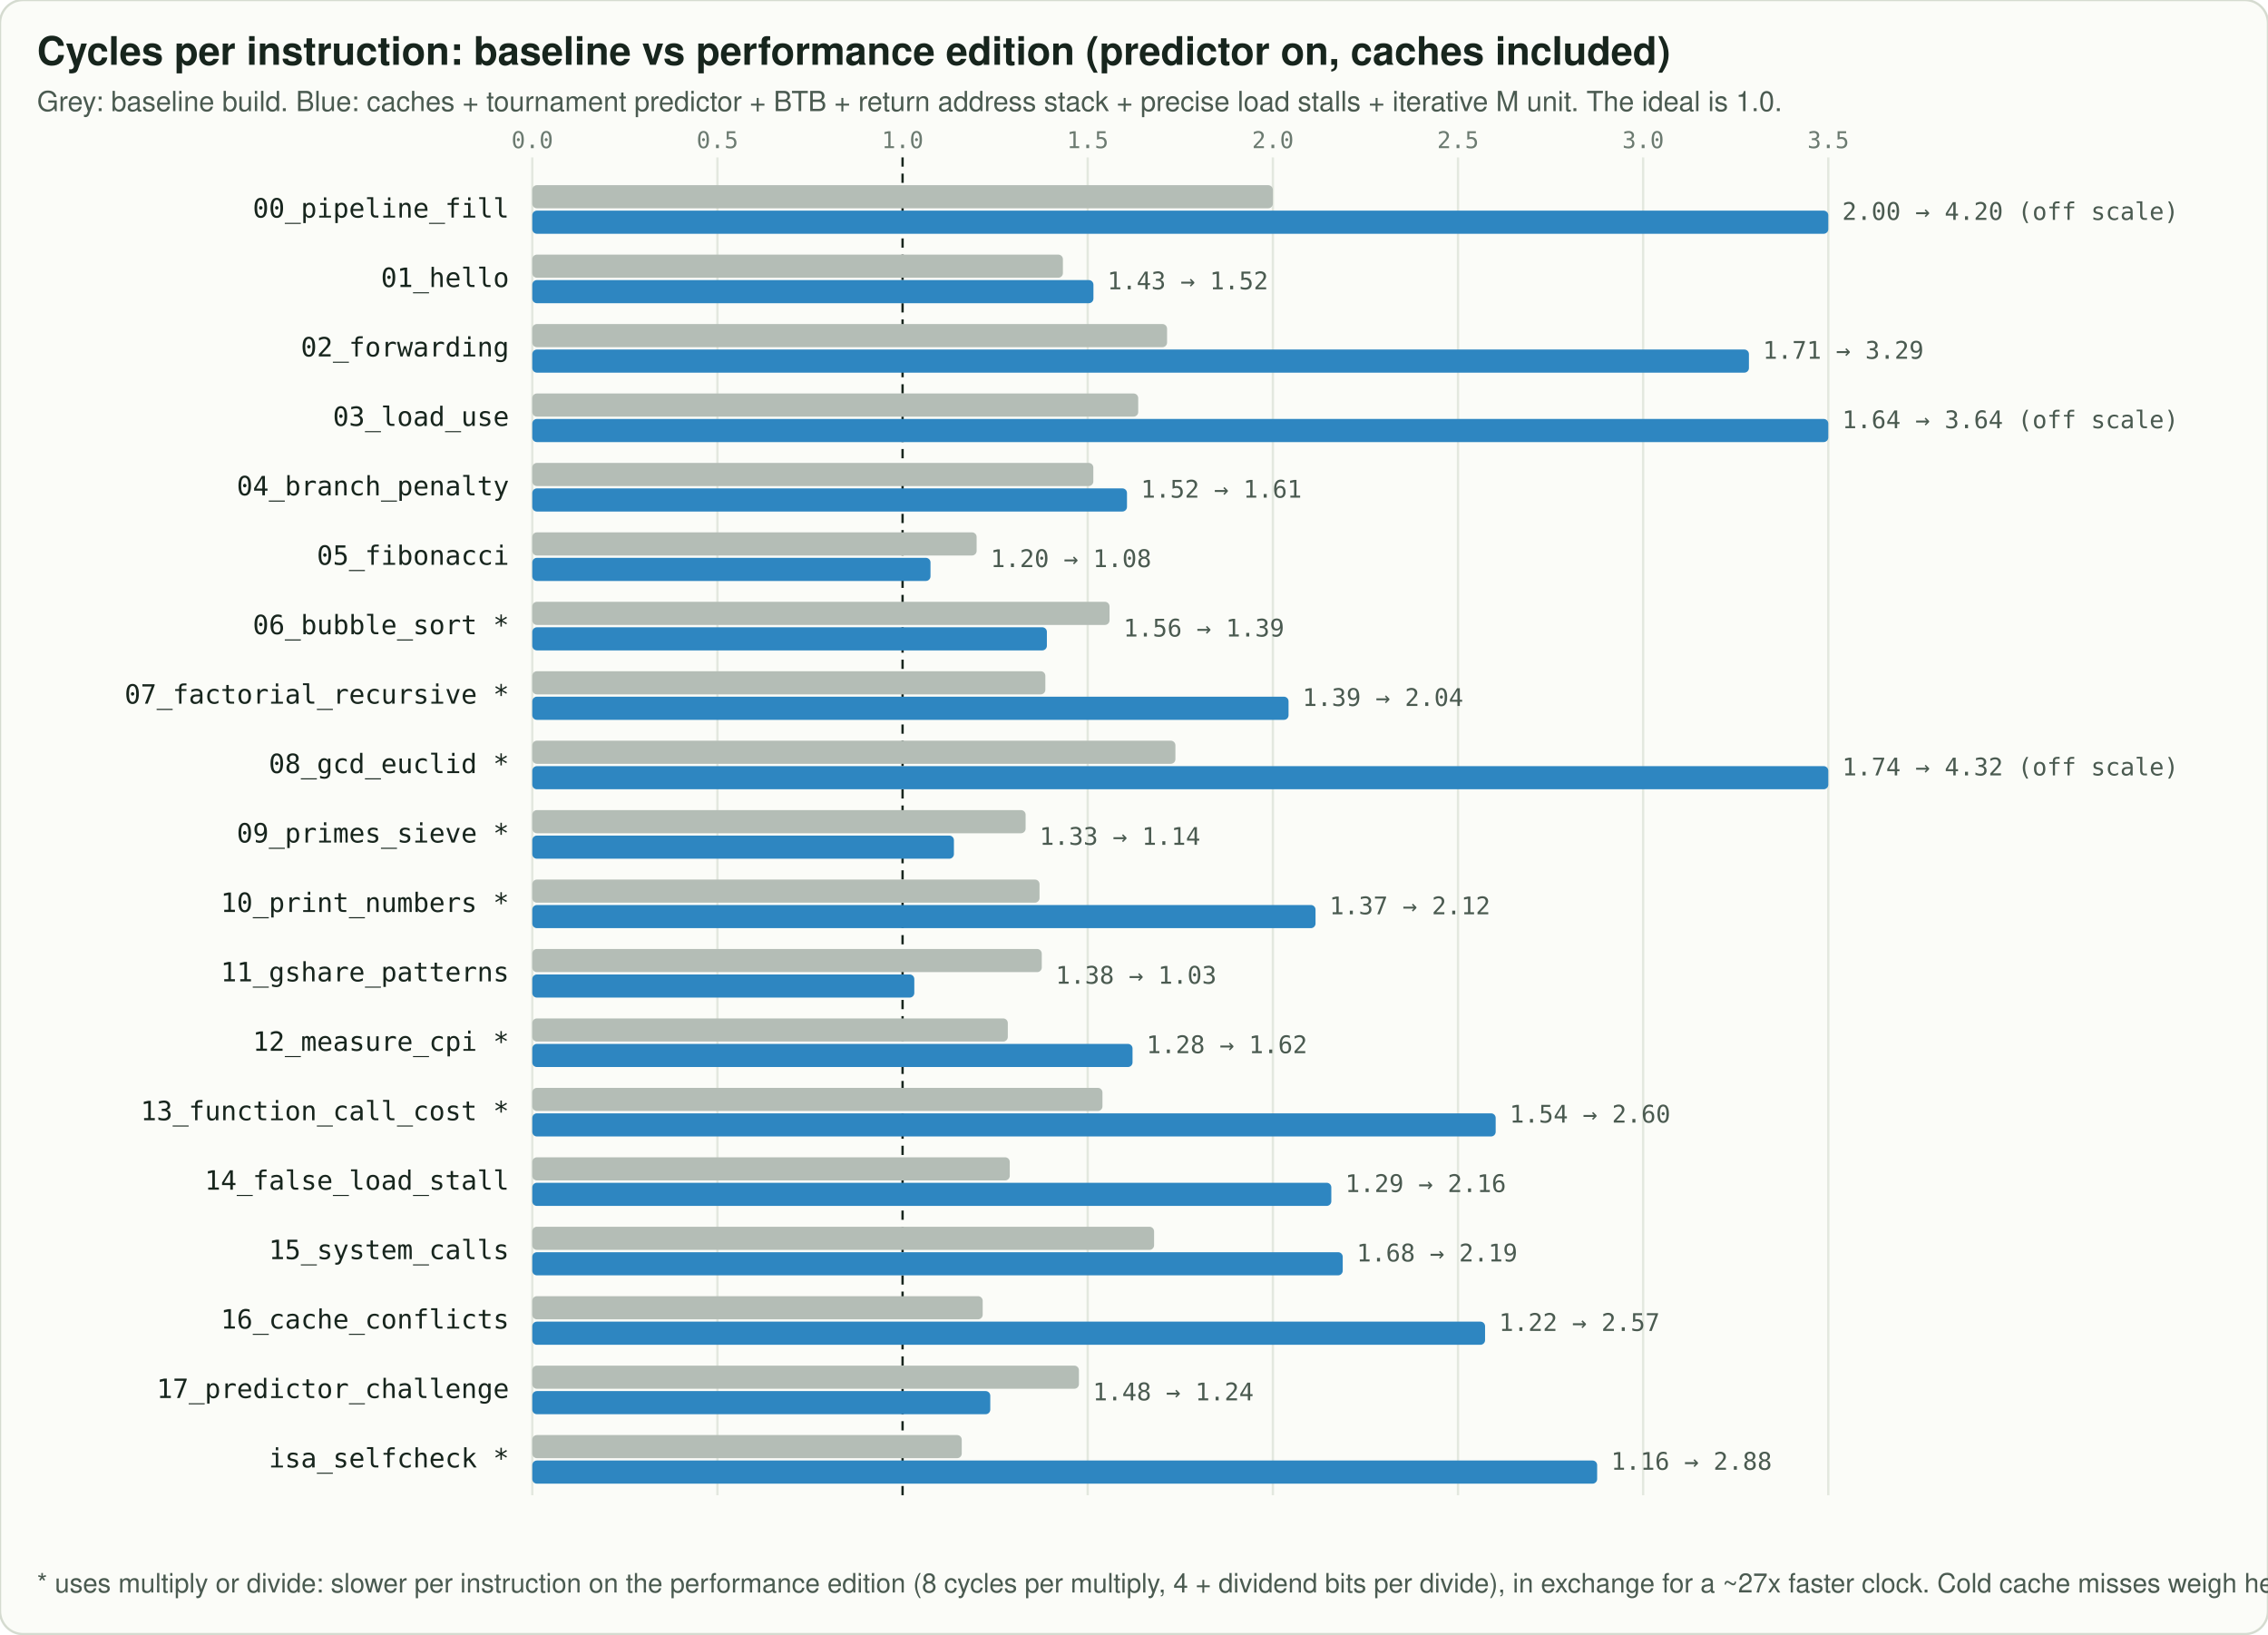
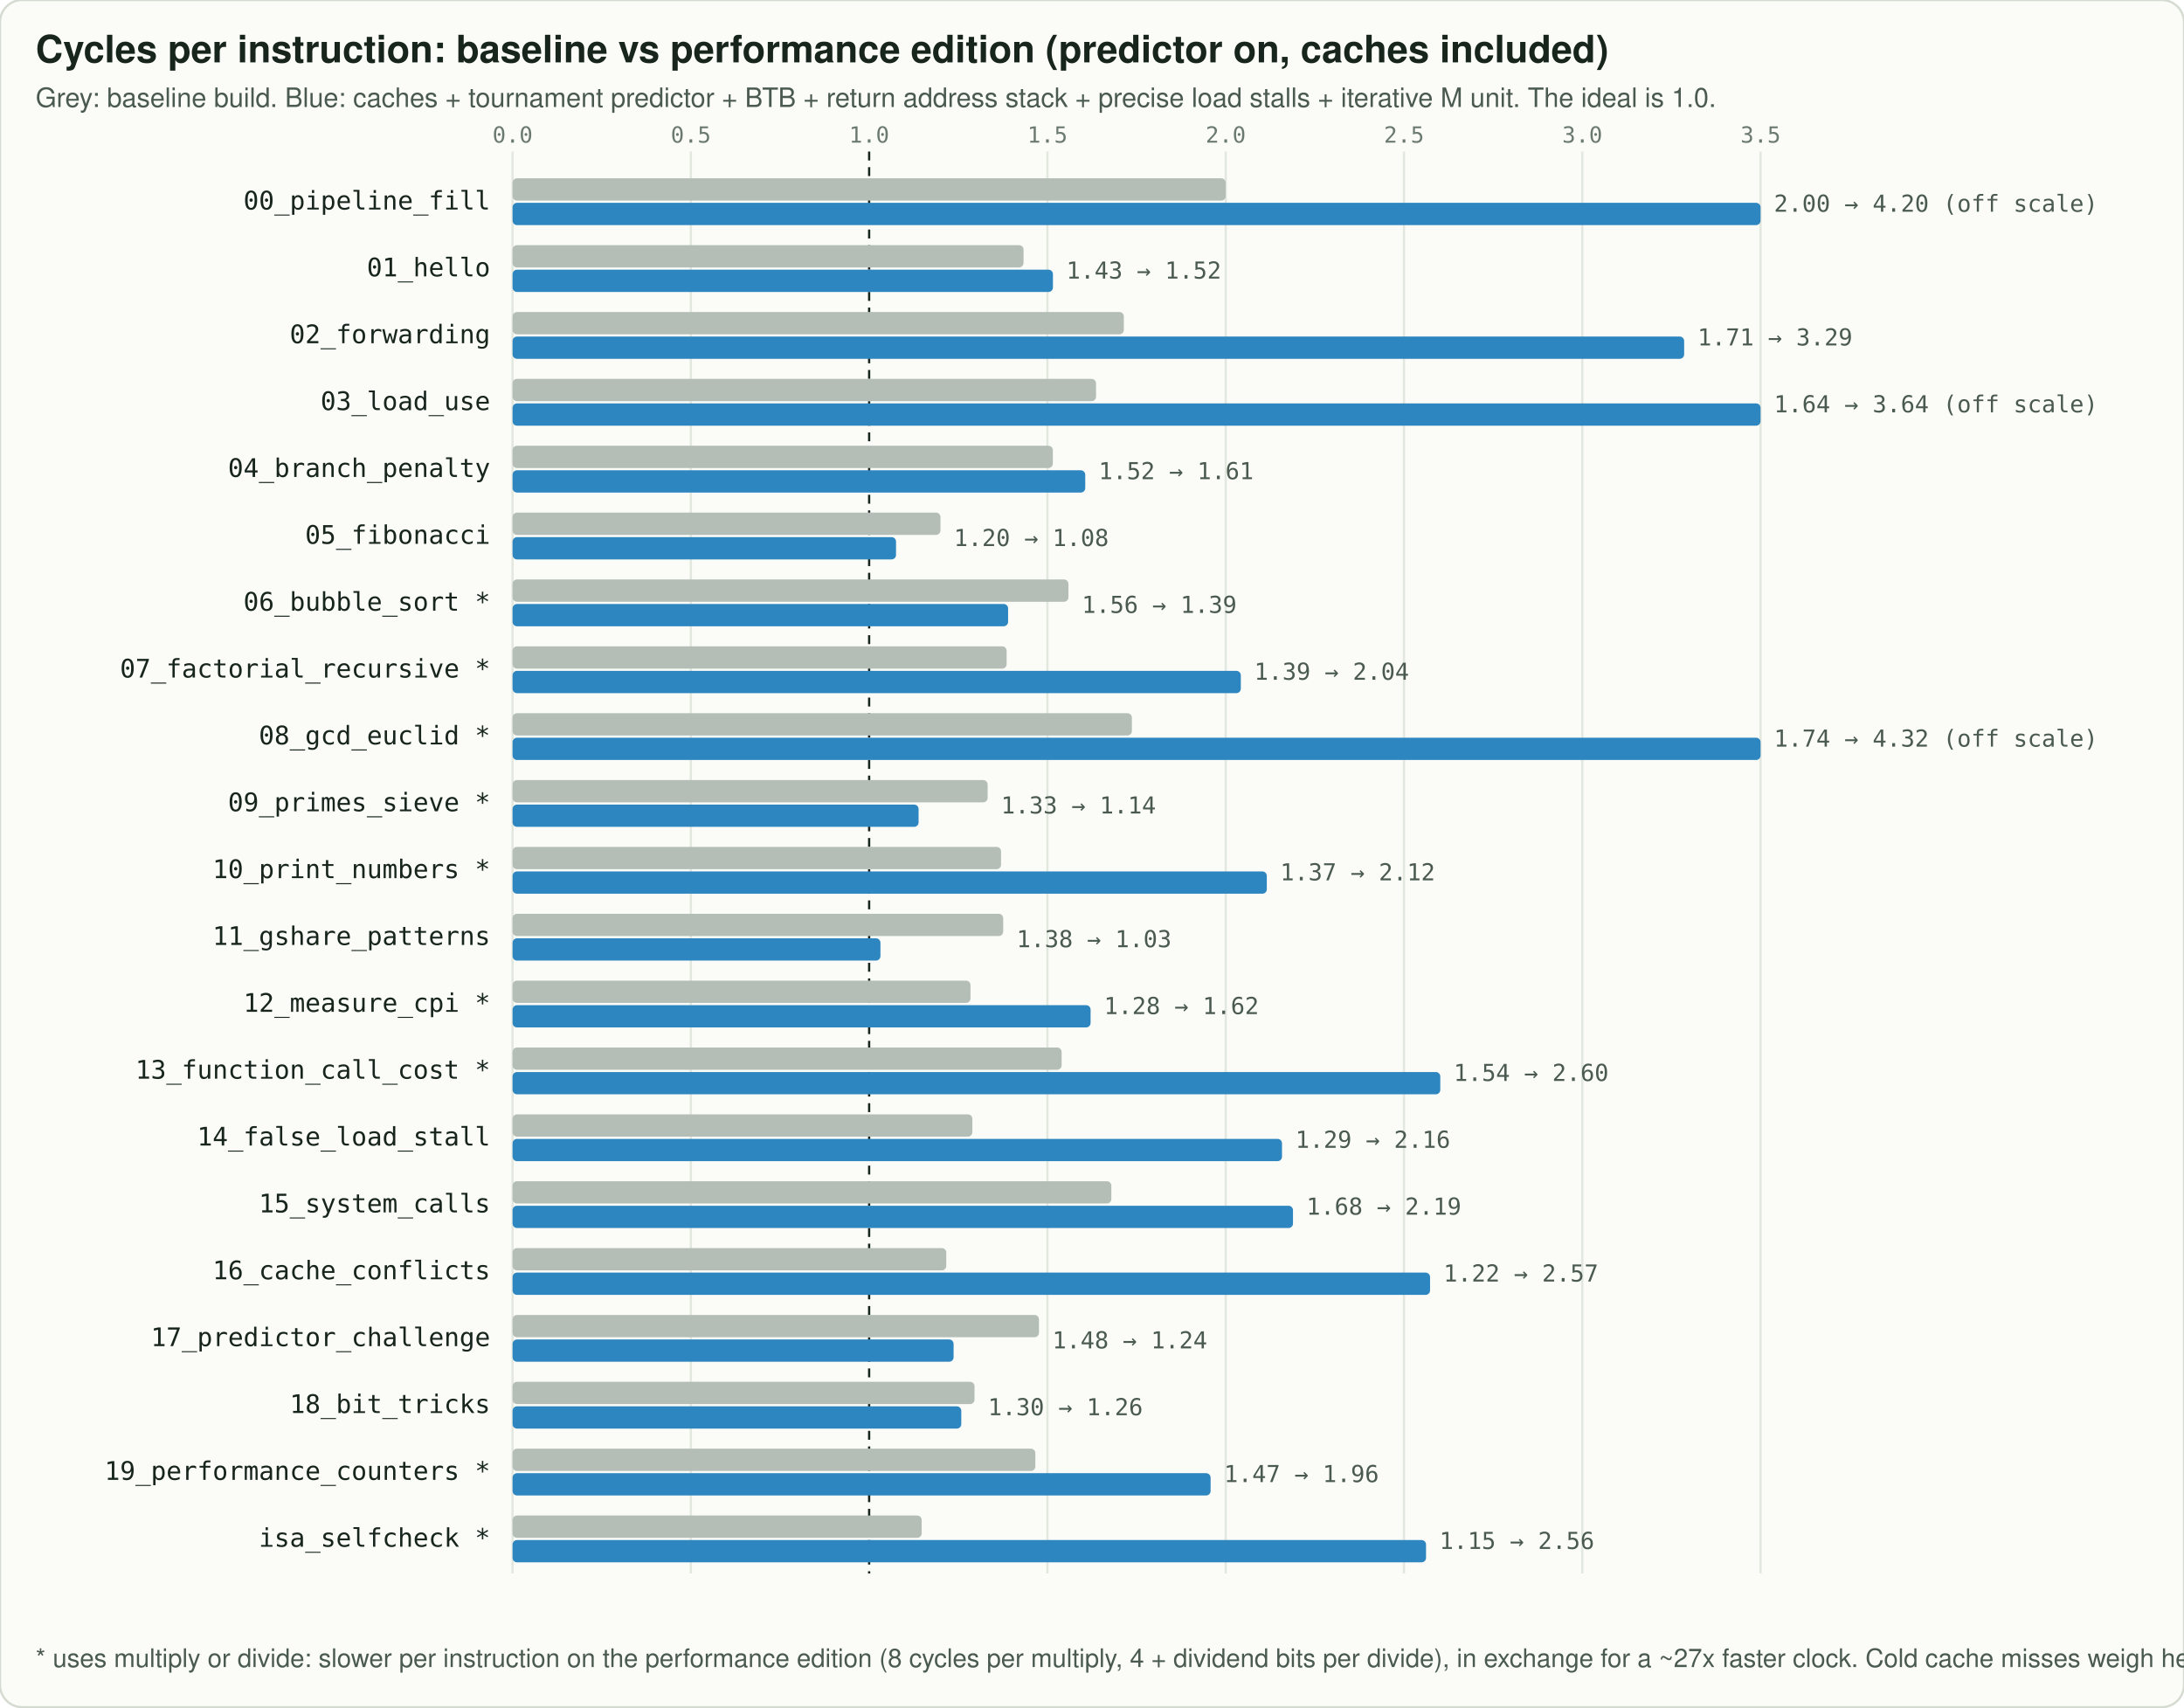
- <svg xmlns="http://www.w3.org/2000/svg" viewBox="0 0 980 706" width="980" height="706">
+ <svg xmlns="http://www.w3.org/2000/svg" viewBox="0 0 980 766" width="980" height="766">
  <rect width="100%" height="100%" rx="10" fill="#FBFCF8" stroke="#D5DBD0" />
  <text x="16" y="28" font-family="'IBM Plex Sans','Segoe UI',Helvetica,Arial,sans-serif" font-size="17" font-weight="600" fill="#17251D">Cycles per instruction: baseline vs performance edition (predictor on, caches included)</text>
  <text x="16" y="48" font-family="'IBM Plex Sans','Segoe UI',Helvetica,Arial,sans-serif" font-size="12" fill="#4A5A50">Grey: baseline build. Blue: caches + tournament predictor + BTB + return address stack + precise load stalls + iterative M unit. The ideal is 1.0.</text>
-   <line x1="230" x2="230" y1="68" y2="646" stroke="#E3E8DF" />
+   <line x1="230" x2="230" y1="68" y2="706" stroke="#E3E8DF" />
  <text x="230" y="64" font-family="'IBM Plex Mono',Consolas,monospace" font-size="10" fill="#6B7A70" text-anchor="middle">0.0</text>
-   <line x1="310" x2="310" y1="68" y2="646" stroke="#E3E8DF" />
+   <line x1="310" x2="310" y1="68" y2="706" stroke="#E3E8DF" />
  <text x="310" y="64" font-family="'IBM Plex Mono',Consolas,monospace" font-size="10" fill="#6B7A70" text-anchor="middle">0.5</text>
-   <line x1="390" x2="390" y1="68" y2="646" stroke="#17251D" stroke-dasharray="4 3" />
+   <line x1="390" x2="390" y1="68" y2="706" stroke="#17251D" stroke-dasharray="4 3" />
  <text x="390" y="64" font-family="'IBM Plex Mono',Consolas,monospace" font-size="10" fill="#6B7A70" text-anchor="middle">1.0</text>
-   <line x1="470" x2="470" y1="68" y2="646" stroke="#E3E8DF" />
+   <line x1="470" x2="470" y1="68" y2="706" stroke="#E3E8DF" />
  <text x="470" y="64" font-family="'IBM Plex Mono',Consolas,monospace" font-size="10" fill="#6B7A70" text-anchor="middle">1.5</text>
-   <line x1="550" x2="550" y1="68" y2="646" stroke="#E3E8DF" />
+   <line x1="550" x2="550" y1="68" y2="706" stroke="#E3E8DF" />
  <text x="550" y="64" font-family="'IBM Plex Mono',Consolas,monospace" font-size="10" fill="#6B7A70" text-anchor="middle">2.0</text>
-   <line x1="630" x2="630" y1="68" y2="646" stroke="#E3E8DF" />
+   <line x1="630" x2="630" y1="68" y2="706" stroke="#E3E8DF" />
  <text x="630" y="64" font-family="'IBM Plex Mono',Consolas,monospace" font-size="10" fill="#6B7A70" text-anchor="middle">2.5</text>
-   <line x1="710" x2="710" y1="68" y2="646" stroke="#E3E8DF" />
+   <line x1="710" x2="710" y1="68" y2="706" stroke="#E3E8DF" />
  <text x="710" y="64" font-family="'IBM Plex Mono',Consolas,monospace" font-size="10" fill="#6B7A70" text-anchor="middle">3.0</text>
-   <line x1="790" x2="790" y1="68" y2="646" stroke="#E3E8DF" />
+   <line x1="790" x2="790" y1="68" y2="706" stroke="#E3E8DF" />
  <text x="790" y="64" font-family="'IBM Plex Mono',Consolas,monospace" font-size="10" fill="#6B7A70" text-anchor="middle">3.5</text>
  <text x="220" y="94" font-family="'IBM Plex Mono',Consolas,monospace" font-size="11.5" fill="#17251D" text-anchor="end">00_pipeline_fill</text>
  <rect x="230" y="80" width="320" height="10" rx="2" fill="#B4BDB6" />
  <rect x="230" y="91" width="560" height="10" rx="2" fill="#2E86C1" />
  <text x="796" y="95" font-family="'IBM Plex Mono',Consolas,monospace" font-size="10.5" fill="#4A5A50">2.00 → 4.20 (off scale)</text>
  <text x="220" y="124" font-family="'IBM Plex Mono',Consolas,monospace" font-size="11.5" fill="#17251D" text-anchor="end">01_hello</text>
  <rect x="230" y="110" width="229.278" height="10" rx="2" fill="#B4BDB6" />
  <rect x="230" y="121" width="242.474" height="10" rx="2" fill="#2E86C1" />
  <text x="478.474" y="125" font-family="'IBM Plex Mono',Consolas,monospace" font-size="10.5" fill="#4A5A50">1.43 → 1.52</text>
  <text x="220" y="154" font-family="'IBM Plex Mono',Consolas,monospace" font-size="11.5" fill="#17251D" text-anchor="end">02_forwarding</text>
  <rect x="230" y="140" width="274.286" height="10" rx="2" fill="#B4BDB6" />
  <rect x="230" y="151" width="525.714" height="10" rx="2" fill="#2E86C1" />
  <text x="761.714" y="155" font-family="'IBM Plex Mono',Consolas,monospace" font-size="10.5" fill="#4A5A50">1.71 → 3.29</text>
  <text x="220" y="184" font-family="'IBM Plex Mono',Consolas,monospace" font-size="11.5" fill="#17251D" text-anchor="end">03_load_use</text>
  <rect x="230" y="170" width="261.818" height="10" rx="2" fill="#B4BDB6" />
  <rect x="230" y="181" width="560" height="10" rx="2" fill="#2E86C1" />
  <text x="796" y="185" font-family="'IBM Plex Mono',Consolas,monospace" font-size="10.5" fill="#4A5A50">1.64 → 3.64 (off scale)</text>
  <text x="220" y="214" font-family="'IBM Plex Mono',Consolas,monospace" font-size="11.5" fill="#17251D" text-anchor="end">04_branch_penalty</text>
  <rect x="230" y="200" width="242.424" height="10" rx="2" fill="#B4BDB6" />
  <rect x="230" y="211" width="256.97" height="10" rx="2" fill="#2E86C1" />
  <text x="492.97" y="215" font-family="'IBM Plex Mono',Consolas,monospace" font-size="10.5" fill="#4A5A50">1.52 → 1.61</text>
  <text x="220" y="244" font-family="'IBM Plex Mono',Consolas,monospace" font-size="11.5" fill="#17251D" text-anchor="end">05_fibonacci</text>
  <rect x="230" y="230" width="192" height="10" rx="2" fill="#B4BDB6" />
  <rect x="230" y="241" width="172.066" height="10" rx="2" fill="#2E86C1" />
  <text x="428" y="245" font-family="'IBM Plex Mono',Consolas,monospace" font-size="10.5" fill="#4A5A50">1.20 → 1.08</text>
  <text x="220" y="274" font-family="'IBM Plex Mono',Consolas,monospace" font-size="11.5" fill="#17251D" text-anchor="end">06_bubble_sort *</text>
  <rect x="230" y="260" width="249.431" height="10" rx="2" fill="#B4BDB6" />
  <rect x="230" y="271" width="222.358" height="10" rx="2" fill="#2E86C1" />
  <text x="485.431" y="275" font-family="'IBM Plex Mono',Consolas,monospace" font-size="10.5" fill="#4A5A50">1.56 → 1.39</text>
  <text x="220" y="304" font-family="'IBM Plex Mono',Consolas,monospace" font-size="11.5" fill="#17251D" text-anchor="end">07_factorial_recursive *</text>
  <rect x="230" y="290" width="221.695" height="10" rx="2" fill="#B4BDB6" />
  <rect x="230" y="301" width="326.78" height="10" rx="2" fill="#2E86C1" />
  <text x="562.78" y="305" font-family="'IBM Plex Mono',Consolas,monospace" font-size="10.5" fill="#4A5A50">1.39 → 2.04</text>
  <text x="220" y="334" font-family="'IBM Plex Mono',Consolas,monospace" font-size="11.5" fill="#17251D" text-anchor="end">08_gcd_euclid *</text>
  <rect x="230" y="320" width="277.895" height="10" rx="2" fill="#B4BDB6" />
  <rect x="230" y="331" width="560" height="10" rx="2" fill="#2E86C1" />
  <text x="796" y="335" font-family="'IBM Plex Mono',Consolas,monospace" font-size="10.5" fill="#4A5A50">1.74 → 4.32 (off scale)</text>
  <text x="220" y="364" font-family="'IBM Plex Mono',Consolas,monospace" font-size="11.5" fill="#17251D" text-anchor="end">09_primes_sieve *</text>
  <rect x="230" y="350" width="213.172" height="10" rx="2" fill="#B4BDB6" />
  <rect x="230" y="361" width="182.187" height="10" rx="2" fill="#2E86C1" />
  <text x="449.172" y="365" font-family="'IBM Plex Mono',Consolas,monospace" font-size="10.5" fill="#4A5A50">1.33 → 1.14</text>
  <text x="220" y="394" font-family="'IBM Plex Mono',Consolas,monospace" font-size="11.5" fill="#17251D" text-anchor="end">10_print_numbers *</text>
  <rect x="230" y="380" width="219.182" height="10" rx="2" fill="#B4BDB6" />
  <rect x="230" y="391" width="338.439" height="10" rx="2" fill="#2E86C1" />
  <text x="574.439" y="395" font-family="'IBM Plex Mono',Consolas,monospace" font-size="10.5" fill="#4A5A50">1.37 → 2.12</text>
  <text x="220" y="424" font-family="'IBM Plex Mono',Consolas,monospace" font-size="11.5" fill="#17251D" text-anchor="end">11_gshare_patterns</text>
  <rect x="230" y="410" width="220.145" height="10" rx="2" fill="#B4BDB6" />
  <rect x="230" y="421" width="165.072" height="10" rx="2" fill="#2E86C1" />
  <text x="456.145" y="425" font-family="'IBM Plex Mono',Consolas,monospace" font-size="10.5" fill="#4A5A50">1.38 → 1.03</text>
  <text x="220" y="454" font-family="'IBM Plex Mono',Consolas,monospace" font-size="11.5" fill="#17251D" text-anchor="end">12_measure_cpi *</text>
  <rect x="230" y="440" width="205.474" height="10" rx="2" fill="#B4BDB6" />
  <rect x="230" y="451" width="259.368" height="10" rx="2" fill="#2E86C1" />
  <text x="495.368" y="455" font-family="'IBM Plex Mono',Consolas,monospace" font-size="10.5" fill="#4A5A50">1.28 → 1.62</text>
  <text x="220" y="484" font-family="'IBM Plex Mono',Consolas,monospace" font-size="11.5" fill="#17251D" text-anchor="end">13_function_call_cost *</text>
  <rect x="230" y="470" width="246.372" height="10" rx="2" fill="#B4BDB6" />
  <rect x="230" y="481" width="416.283" height="10" rx="2" fill="#2E86C1" />
  <text x="652.283" y="485" font-family="'IBM Plex Mono',Consolas,monospace" font-size="10.5" fill="#4A5A50">1.54 → 2.60</text>
  <text x="220" y="514" font-family="'IBM Plex Mono',Consolas,monospace" font-size="11.5" fill="#17251D" text-anchor="end">14_false_load_stall</text>
  <rect x="230" y="500" width="206.316" height="10" rx="2" fill="#B4BDB6" />
  <rect x="230" y="511" width="345.263" height="10" rx="2" fill="#2E86C1" />
  <text x="581.263" y="515" font-family="'IBM Plex Mono',Consolas,monospace" font-size="10.5" fill="#4A5A50">1.29 → 2.16</text>
  <text x="220" y="544" font-family="'IBM Plex Mono',Consolas,monospace" font-size="11.5" fill="#17251D" text-anchor="end">15_system_calls</text>
  <rect x="230" y="530" width="268.679" height="10" rx="2" fill="#B4BDB6" />
  <rect x="230" y="541" width="350.189" height="10" rx="2" fill="#2E86C1" />
  <text x="586.189" y="545" font-family="'IBM Plex Mono',Consolas,monospace" font-size="10.5" fill="#4A5A50">1.68 → 2.19</text>
  <text x="220" y="574" font-family="'IBM Plex Mono',Consolas,monospace" font-size="11.5" fill="#17251D" text-anchor="end">16_cache_conflicts</text>
  <rect x="230" y="560" width="194.62" height="10" rx="2" fill="#B4BDB6" />
  <rect x="230" y="571" width="411.696" height="10" rx="2" fill="#2E86C1" />
  <text x="647.696" y="575" font-family="'IBM Plex Mono',Consolas,monospace" font-size="10.5" fill="#4A5A50">1.22 → 2.57</text>
  <text x="220" y="604" font-family="'IBM Plex Mono',Consolas,monospace" font-size="11.5" fill="#17251D" text-anchor="end">17_predictor_challenge</text>
  <rect x="230" y="590" width="236.201" height="10" rx="2" fill="#B4BDB6" />
  <rect x="230" y="601" width="197.896" height="10" rx="2" fill="#2E86C1" />
  <text x="472.201" y="605" font-family="'IBM Plex Mono',Consolas,monospace" font-size="10.5" fill="#4A5A50">1.48 → 1.24</text>
-   <text x="220" y="634" font-family="'IBM Plex Mono',Consolas,monospace" font-size="11.5" fill="#17251D" text-anchor="end">isa_selfcheck *</text>
-   <rect x="230" y="620" width="185.569" height="10" rx="2" fill="#B4BDB6" />
-   <rect x="230" y="631" width="460.126" height="10" rx="2" fill="#2E86C1" />
-   <text x="696.126" y="635" font-family="'IBM Plex Mono',Consolas,monospace" font-size="10.5" fill="#4A5A50">1.16 → 2.88</text>
-   <text x="16" y="688" font-family="'IBM Plex Sans','Segoe UI',Helvetica,Arial,sans-serif" font-size="11.5" fill="#4A5A50">* uses multiply or divide: slower per instruction on the performance edition (8 cycles per multiply, 4 + dividend bits per divide), in exchange for a ~27x faster clock. Cold cache misses weigh heavily on the shortest programs.</text>
+   <text x="220" y="634" font-family="'IBM Plex Mono',Consolas,monospace" font-size="11.5" fill="#17251D" text-anchor="end">18_bit_tricks</text>
+   <rect x="230" y="620" width="207.292" height="10" rx="2" fill="#B4BDB6" />
+   <rect x="230" y="631" width="201.345" height="10" rx="2" fill="#2E86C1" />
+   <text x="443.292" y="635" font-family="'IBM Plex Mono',Consolas,monospace" font-size="10.5" fill="#4A5A50">1.30 → 1.26</text>
+   <text x="220" y="664" font-family="'IBM Plex Mono',Consolas,monospace" font-size="11.5" fill="#17251D" text-anchor="end">19_performance_counters *</text>
+   <rect x="230" y="650" width="234.576" height="10" rx="2" fill="#B4BDB6" />
+   <rect x="230" y="661" width="313.22" height="10" rx="2" fill="#2E86C1" />
+   <text x="549.22" y="665" font-family="'IBM Plex Mono',Consolas,monospace" font-size="10.5" fill="#4A5A50">1.47 → 1.96</text>
+   <text x="220" y="694" font-family="'IBM Plex Mono',Consolas,monospace" font-size="11.5" fill="#17251D" text-anchor="end">isa_selfcheck *</text>
+   <rect x="230" y="680" width="183.576" height="10" rx="2" fill="#B4BDB6" />
+   <rect x="230" y="691" width="409.886" height="10" rx="2" fill="#2E86C1" />
+   <text x="645.886" y="695" font-family="'IBM Plex Mono',Consolas,monospace" font-size="10.5" fill="#4A5A50">1.15 → 2.56</text>
+   <text x="16" y="748" font-family="'IBM Plex Sans','Segoe UI',Helvetica,Arial,sans-serif" font-size="11.5" fill="#4A5A50">* uses multiply or divide: slower per instruction on the performance edition (8 cycles per multiply, 4 + dividend bits per divide), in exchange for a ~27x faster clock. Cold cache misses weigh heavily on the shortest programs.</text>
</svg>
